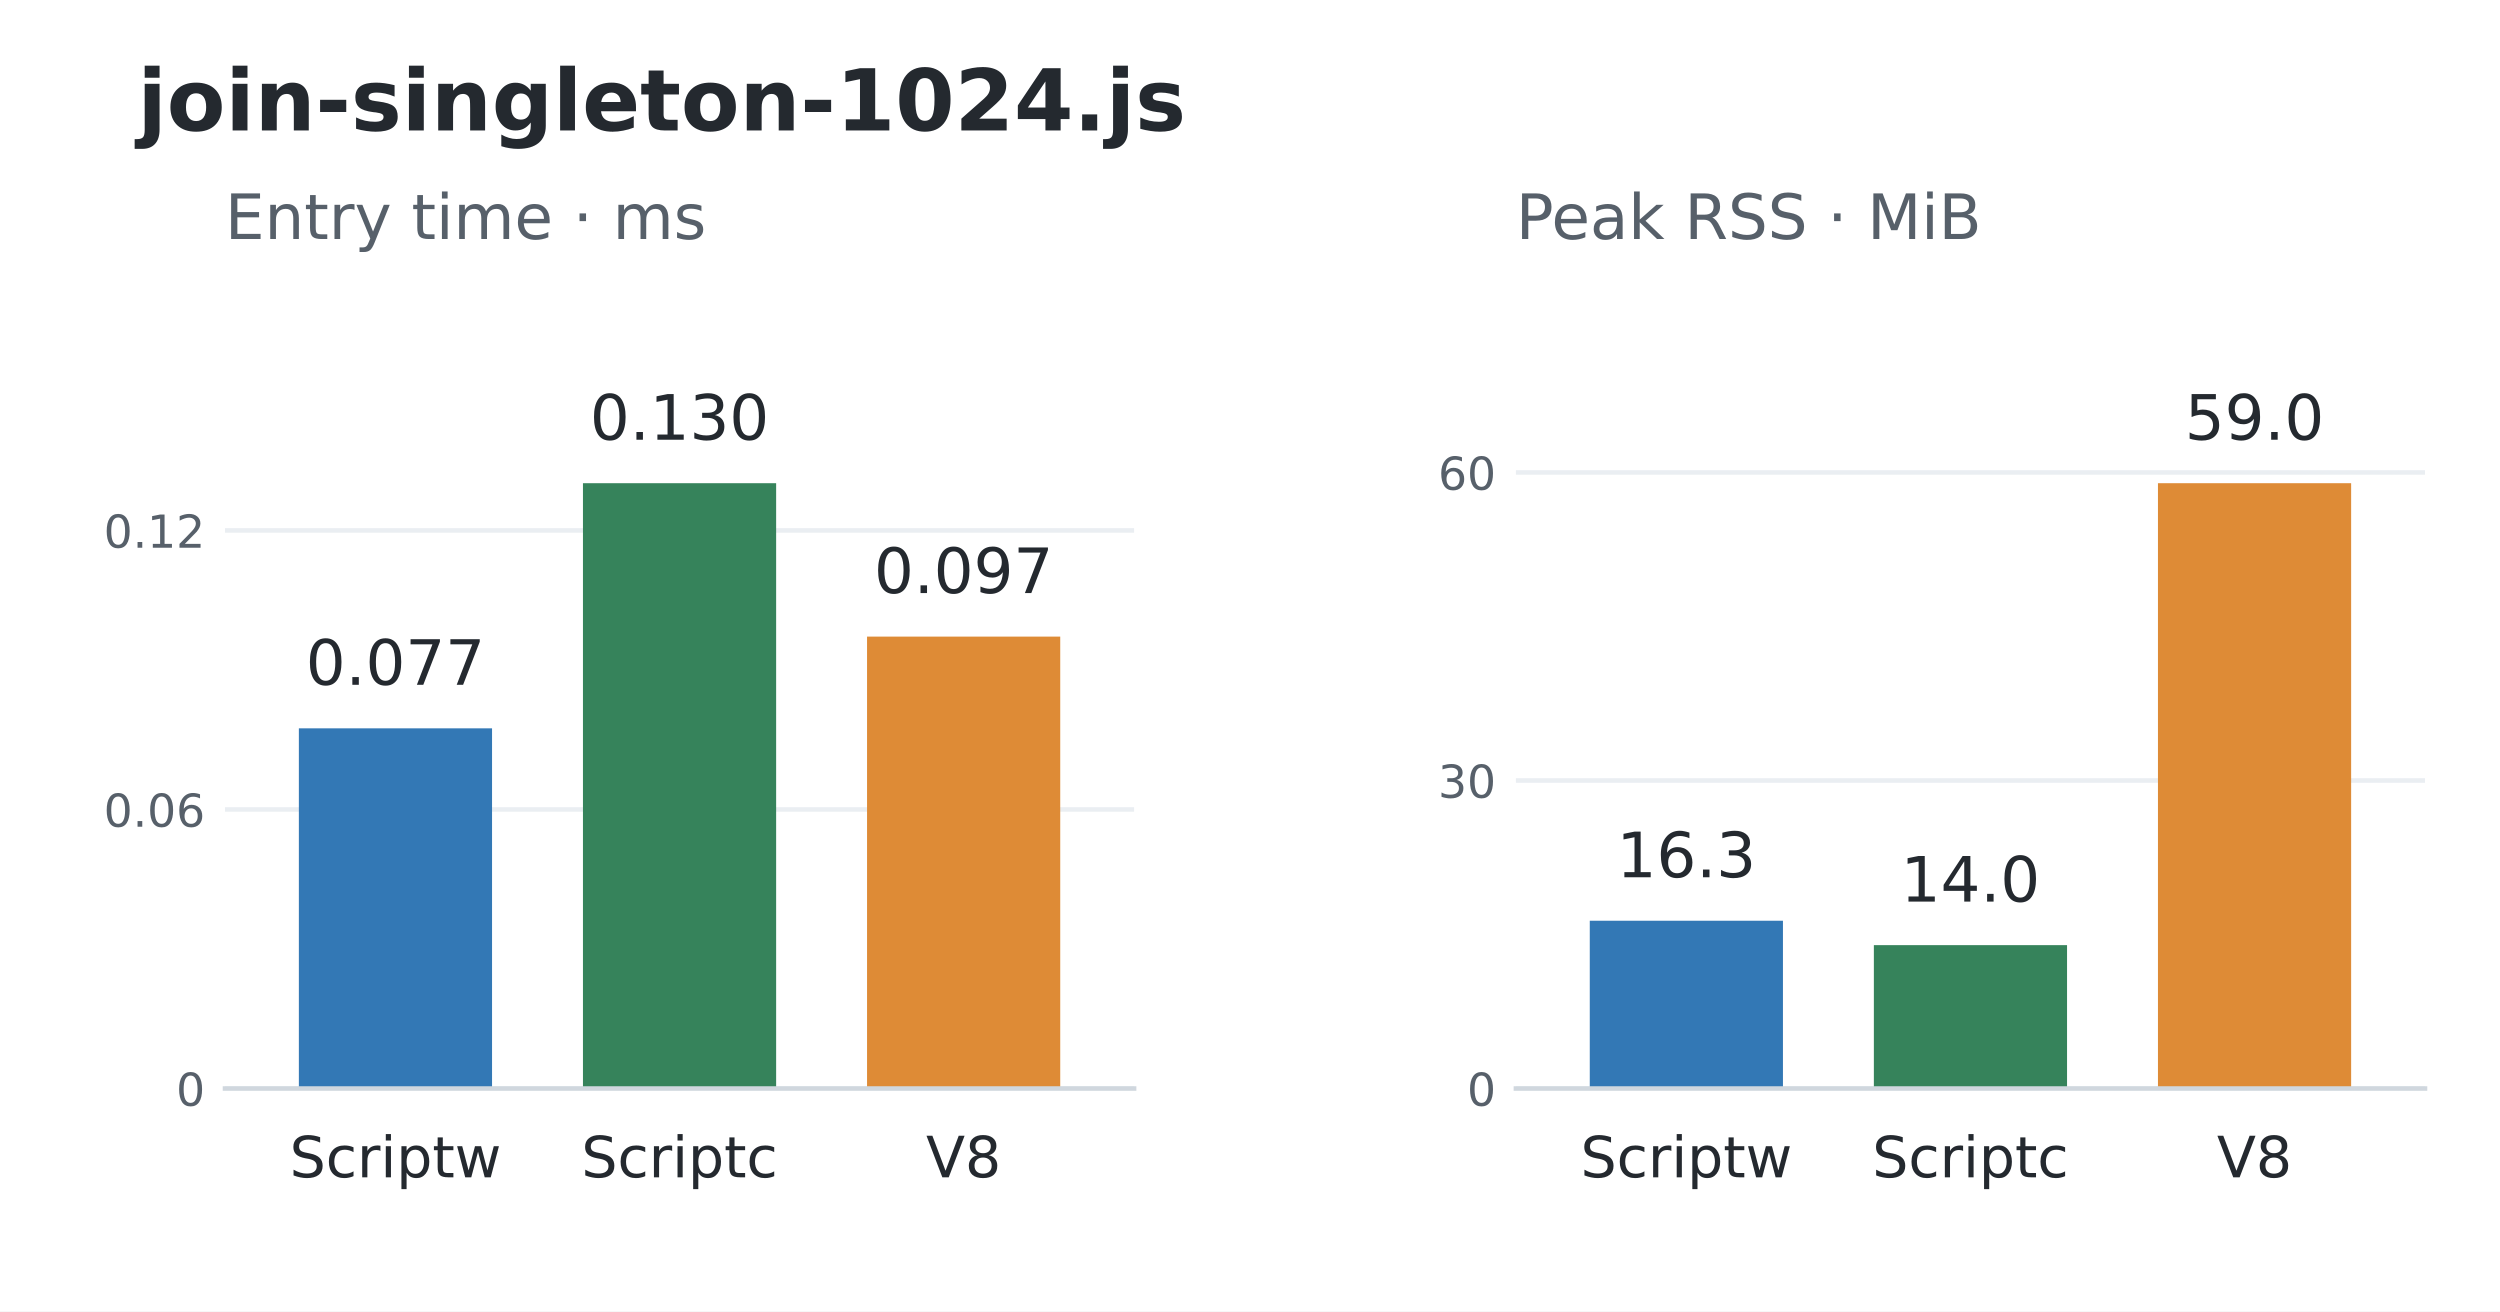
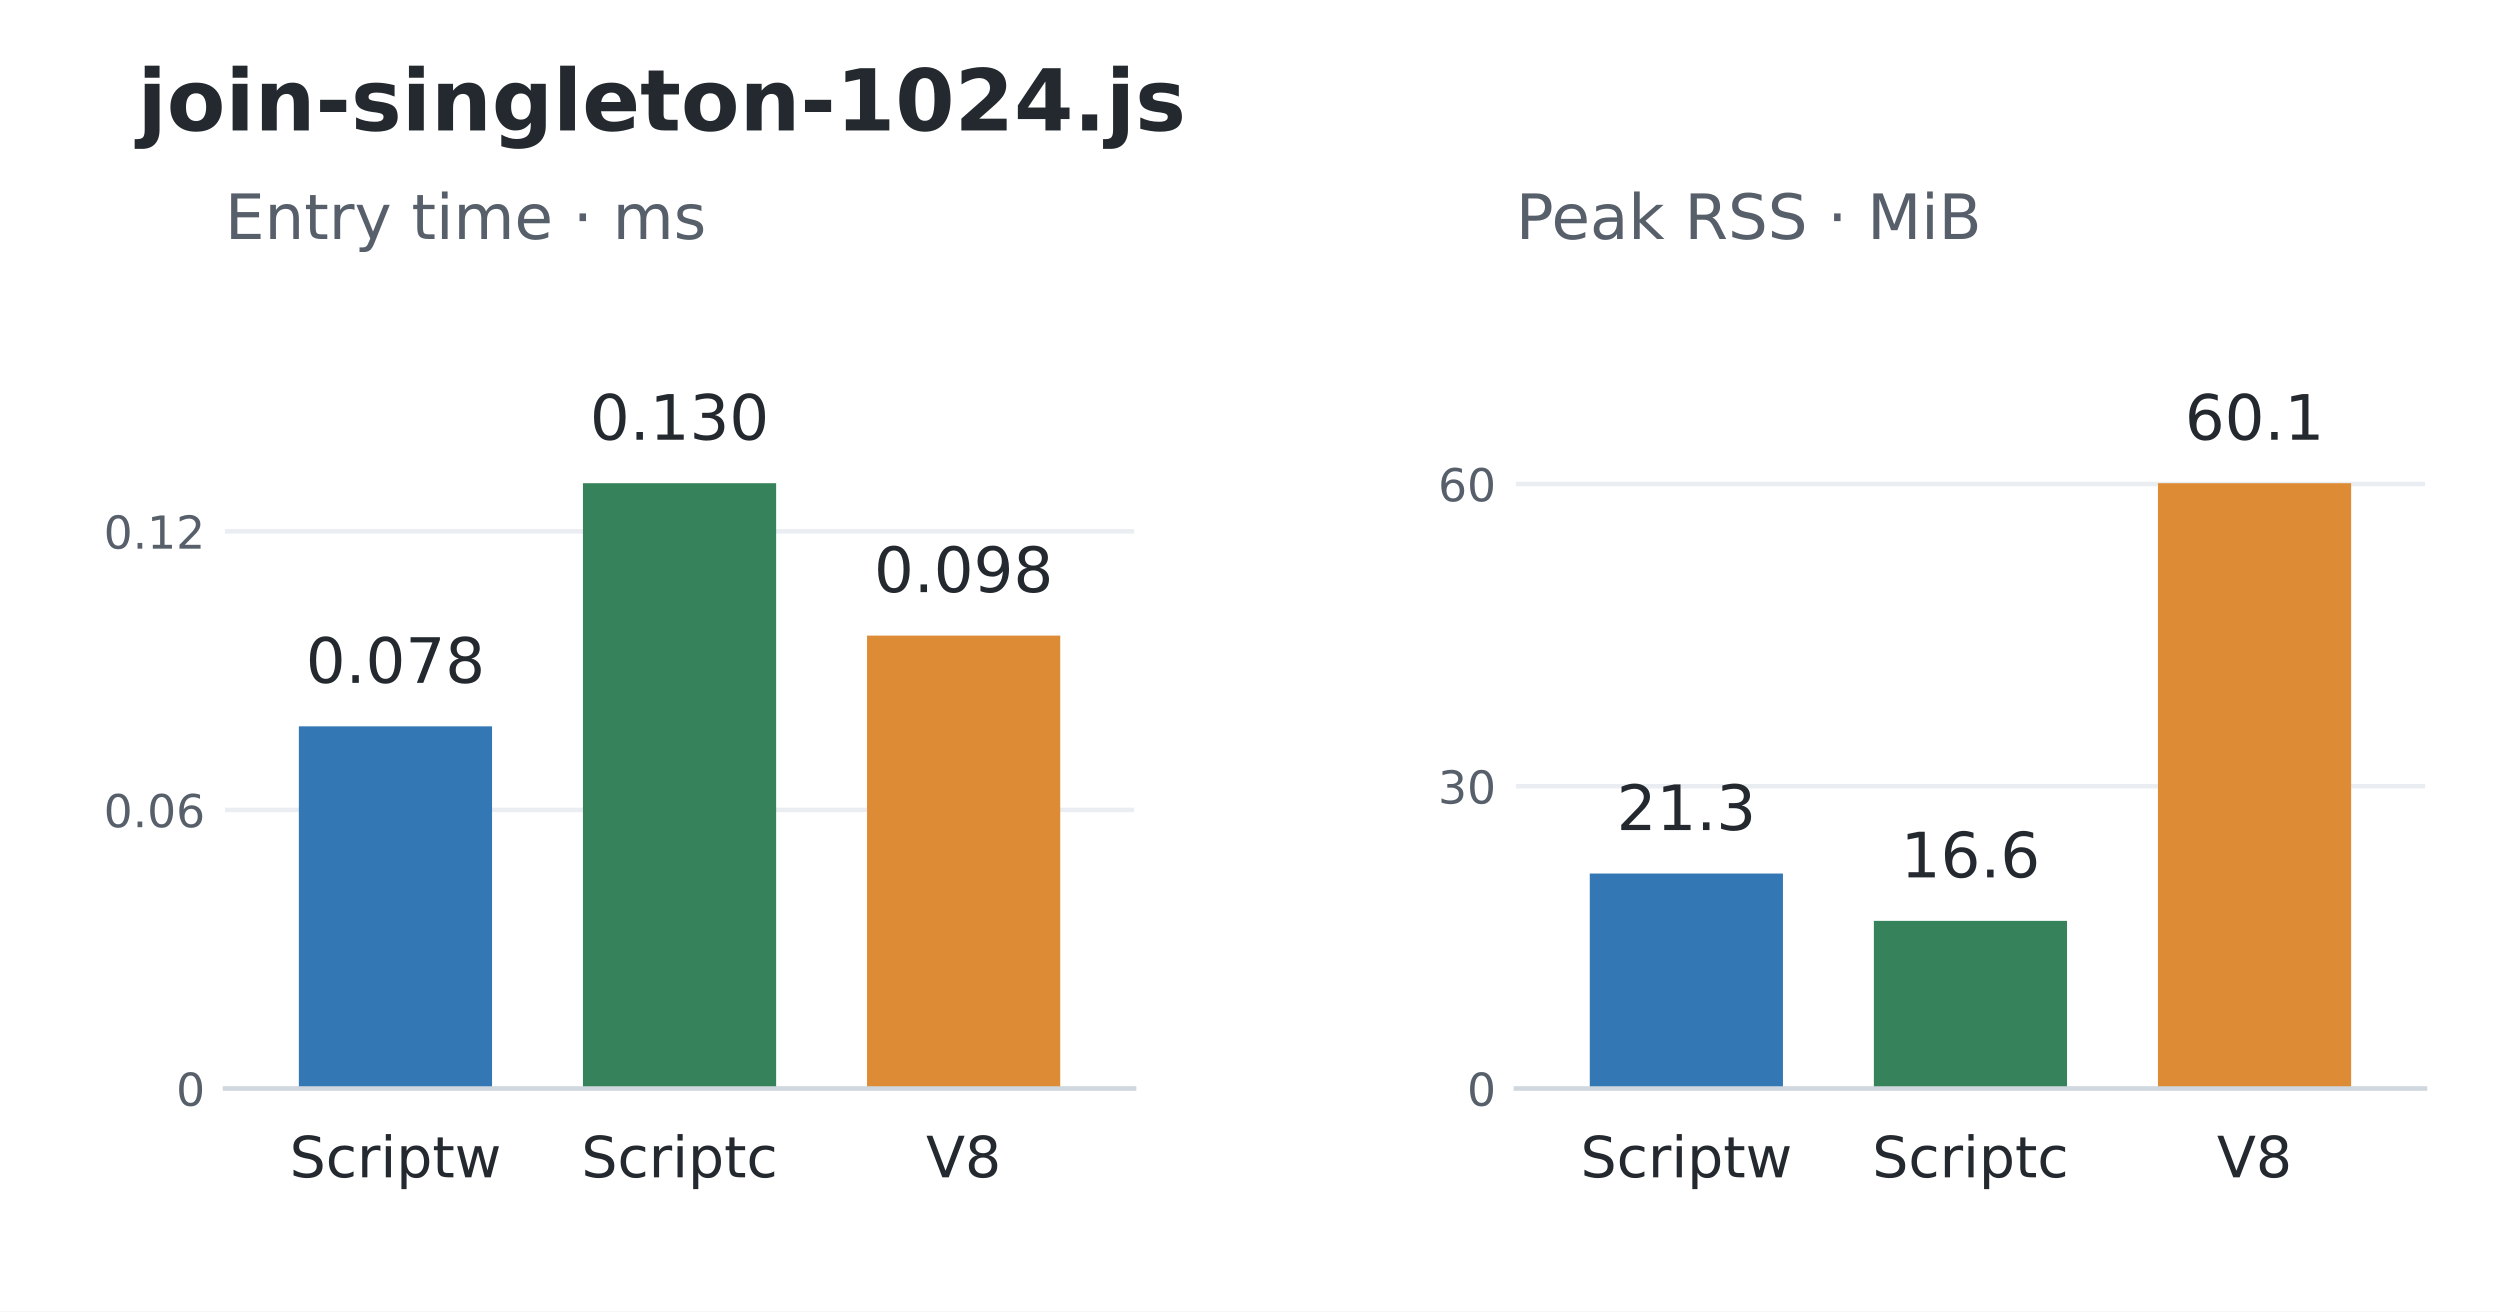
<svg xmlns="http://www.w3.org/2000/svg" width="439.2pt" height="230.4pt" viewBox="0 0 439.2 230.4" version="1.1">
  <defs>
    <style type="text/css">*{stroke-linejoin: round; stroke-linecap: butt}</style>
  </defs>
  <g id="figure_1">
    <g id="patch_1">
      <path d="M 0 230.4 L 439.2 230.4 L 439.2 0 L 0 0 z " style="fill: #ffffff" />
    </g>
    <g id="axes_1">
      <g id="patch_2">
        <path d="M 39.528 191.232 L 199.237 191.232 L 199.237 52.992 L 39.528 52.992 z " style="fill: #ffffff" />
      </g>
      <g id="matplotlib.axis_1">
        <g id="xtick_1">
          <g id="line2d_1" />
          <g id="text_1">
            <text style="font-size: 10px; font-family: 'DejaVu Sans'; text-anchor: middle; fill: #24292f" x="69.473" y="206.83" transform="rotate(-0 69.47346 206.8304)">Scriptw</text>
          </g>
        </g>
        <g id="xtick_2">
          <g id="line2d_2" />
          <g id="text_2">
            <text style="font-size: 10px; font-family: 'DejaVu Sans'; text-anchor: middle; fill: #24292f" x="119.383" y="206.83" transform="rotate(-0 119.3825 206.8304)">Scriptc</text>
          </g>
        </g>
        <g id="xtick_3">
          <g id="line2d_3" />
          <g id="text_3">
            <text style="font-size: 10px; font-family: 'DejaVu Sans'; text-anchor: middle; fill: #24292f" x="169.292" y="206.83" transform="rotate(-0 169.2916 206.8297)">V8</text>
          </g>
        </g>
      </g>
      <g id="matplotlib.axis_2">
        <g id="ytick_1">
          <g id="line2d_4">
            <path d="M 39.528 191.232 L 199.237 191.232 " clip-path="url(#p648741f3fb)" style="fill: none; stroke: #eaeef2; stroke-width: 0.8; stroke-linecap: square" />
          </g>
          <g id="line2d_5" />
          <g id="text_4">
            <text style="font-size: 8px; font-family: 'DejaVu Sans'; text-anchor: end; fill: #57606a" x="36.028" y="194.271" transform="rotate(-0 36.028 194.2711)">0</text>
          </g>
        </g>
        <g id="ytick_2">
          <g id="line2d_6">
-             <path d="M 39.528 142.209 L 199.237 142.209 " clip-path="url(#p648741f3fb)" style="fill: none; stroke: #eaeef2; stroke-width: 0.8; stroke-linecap: square" />
+             <path d="M 39.528 142.289 L 199.237 142.289 " clip-path="url(#p648741f3fb)" style="fill: none; stroke: #eaeef2; stroke-width: 0.8; stroke-linecap: square" />
          </g>
          <g id="line2d_7" />
          <g id="text_5">
-             <text style="font-size: 8px; font-family: 'DejaVu Sans'; text-anchor: end; fill: #57606a" x="36.028" y="145.248" transform="rotate(-0 36.028 145.2476)">0.06</text>
+             <text style="font-size: 8px; font-family: 'DejaVu Sans'; text-anchor: end; fill: #57606a" x="36.028" y="145.328" transform="rotate(-0 36.028 145.3284)">0.06</text>
          </g>
        </g>
        <g id="ytick_3">
          <g id="line2d_8">
-             <path d="M 39.528 93.185 L 199.237 93.185 " clip-path="url(#p648741f3fb)" style="fill: none; stroke: #eaeef2; stroke-width: 0.8; stroke-linecap: square" />
+             <path d="M 39.528 93.347 L 199.237 93.347 " clip-path="url(#p648741f3fb)" style="fill: none; stroke: #eaeef2; stroke-width: 0.8; stroke-linecap: square" />
          </g>
          <g id="line2d_9" />
          <g id="text_6">
-             <text style="font-size: 8px; font-family: 'DejaVu Sans'; text-anchor: end; fill: #57606a" x="36.028" y="96.224" transform="rotate(-0 36.028 96.2241)">0.12</text>
+             <text style="font-size: 8px; font-family: 'DejaVu Sans'; text-anchor: end; fill: #57606a" x="36.028" y="96.386" transform="rotate(-0 36.028 96.38581)">0.12</text>
          </g>
        </g>
      </g>
      <g id="patch_3">
-         <path d="M 52.504 191.232 L 86.443 191.232 L 86.443 127.949 L 52.504 127.949 z " clip-path="url(#p648741f3fb)" style="fill: #3378b5" />
+         <path d="M 52.504 191.232 L 86.443 191.232 L 86.443 127.604 L 52.504 127.604 z " clip-path="url(#p648741f3fb)" style="fill: #3378b5" />
      </g>
      <g id="patch_4">
        <path d="M 102.413 191.232 L 136.352 191.232 L 136.352 84.894 L 102.413 84.894 z " clip-path="url(#p648741f3fb)" style="fill: #36835b" />
      </g>
      <g id="patch_5">
-         <path d="M 152.323 191.232 L 186.261 191.232 L 186.261 111.834 L 152.323 111.834 z " clip-path="url(#p648741f3fb)" style="fill: #de8b36" />
+         <path d="M 152.323 191.232 L 186.261 191.232 L 186.261 111.668 L 152.323 111.668 z " clip-path="url(#p648741f3fb)" style="fill: #de8b36" />
      </g>
      <g id="patch_6">
        <path d="M 39.528 191.232 L 199.237 191.232 " style="fill: none; stroke: #d0d7de; stroke-width: 0.8; stroke-linejoin: miter; stroke-linecap: square" />
      </g>
      <g id="text_7">
-         <text style="font-size: 11px; font-family: 'DejaVu Sans'; text-anchor: middle; fill: #24292f" x="69.473" y="120.306" transform="rotate(-0 69.47346 120.3062)">0.077</text>
+         <text style="font-size: 11px; font-family: 'DejaVu Sans'; text-anchor: middle; fill: #24292f" x="69.473" y="119.962" transform="rotate(-0 69.47346 119.9616)">0.078</text>
      </g>
      <g id="text_8">
        <text style="font-size: 11px; font-family: 'DejaVu Sans'; text-anchor: middle; fill: #24292f" x="119.383" y="77.251" transform="rotate(-0 119.3825 77.25096)">0.130</text>
      </g>
      <g id="text_9">
-         <text style="font-size: 11px; font-family: 'DejaVu Sans'; text-anchor: middle; fill: #24292f" x="169.292" y="104.191" transform="rotate(-0 169.2916 104.1914)">0.097</text>
+         <text style="font-size: 11px; font-family: 'DejaVu Sans'; text-anchor: middle; fill: #24292f" x="169.292" y="104.025" transform="rotate(-0 169.2916 104.025)">0.098</text>
      </g>
      <g id="text_10">
        <text style="font-size: 11px; font-family: 'DejaVu Sans'; text-anchor: start; fill: #57606a" x="39.528" y="41.992" transform="rotate(-0 39.528 41.992)">Entry time · ms</text>
      </g>
    </g>
    <g id="axes_2">
      <g id="patch_7">
        <path d="M 266.315 191.232 L 426.024 191.232 L 426.024 52.992 L 266.315 52.992 z " style="fill: #ffffff" />
      </g>
      <g id="matplotlib.axis_3">
        <g id="xtick_4">
          <g id="line2d_10" />
          <g id="text_11">
            <text style="font-size: 10px; font-family: 'DejaVu Sans'; text-anchor: middle; fill: #24292f" x="296.26" y="206.83" transform="rotate(-0 296.2604 206.8304)">Scriptw</text>
          </g>
        </g>
        <g id="xtick_5">
          <g id="line2d_11" />
          <g id="text_12">
            <text style="font-size: 10px; font-family: 'DejaVu Sans'; text-anchor: middle; fill: #24292f" x="346.169" y="206.83" transform="rotate(-0 346.1695 206.8304)">Scriptc</text>
          </g>
        </g>
        <g id="xtick_6">
          <g id="line2d_12" />
          <g id="text_13">
            <text style="font-size: 10px; font-family: 'DejaVu Sans'; text-anchor: middle; fill: #24292f" x="396.079" y="206.83" transform="rotate(-0 396.0785 206.8297)">V8</text>
          </g>
        </g>
      </g>
      <g id="matplotlib.axis_4">
        <g id="ytick_4">
          <g id="line2d_13">
            <path d="M 266.315 191.232 L 426.024 191.232 " clip-path="url(#pf3a1462166)" style="fill: none; stroke: #eaeef2; stroke-width: 0.8; stroke-linecap: square" />
          </g>
          <g id="line2d_14" />
          <g id="text_14">
            <text style="font-size: 8px; font-family: 'DejaVu Sans'; text-anchor: end; fill: #57606a" x="262.815" y="194.271" transform="rotate(-0 262.8149 194.2711)">0</text>
          </g>
        </g>
        <g id="ytick_5">
          <g id="line2d_15">
-             <path d="M 266.315 137.119 L 426.024 137.119 " clip-path="url(#pf3a1462166)" style="fill: none; stroke: #eaeef2; stroke-width: 0.8; stroke-linecap: square" />
+             <path d="M 266.315 138.132 L 426.024 138.132 " clip-path="url(#pf3a1462166)" style="fill: none; stroke: #eaeef2; stroke-width: 0.8; stroke-linecap: square" />
          </g>
          <g id="line2d_16" />
          <g id="text_15">
-             <text style="font-size: 8px; font-family: 'DejaVu Sans'; text-anchor: end; fill: #57606a" x="262.815" y="140.158" transform="rotate(-0 262.8149 140.1577)">30</text>
+             <text style="font-size: 8px; font-family: 'DejaVu Sans'; text-anchor: end; fill: #57606a" x="262.815" y="141.171" transform="rotate(-0 262.8149 141.171)">30</text>
          </g>
        </g>
        <g id="ytick_6">
          <g id="line2d_17">
-             <path d="M 266.315 83.005 L 426.024 83.005 " clip-path="url(#pf3a1462166)" style="fill: none; stroke: #eaeef2; stroke-width: 0.8; stroke-linecap: square" />
+             <path d="M 266.315 85.032 L 426.024 85.032 " clip-path="url(#pf3a1462166)" style="fill: none; stroke: #eaeef2; stroke-width: 0.8; stroke-linecap: square" />
          </g>
          <g id="line2d_18" />
          <g id="text_16">
-             <text style="font-size: 8px; font-family: 'DejaVu Sans'; text-anchor: end; fill: #57606a" x="262.815" y="86.044" transform="rotate(-0 262.8149 86.04427)">60</text>
+             <text style="font-size: 8px; font-family: 'DejaVu Sans'; text-anchor: end; fill: #57606a" x="262.815" y="88.071" transform="rotate(-0 262.8149 88.07088)">60</text>
          </g>
        </g>
      </g>
      <g id="patch_8">
-         <path d="M 279.291 191.232 L 313.229 191.232 L 313.229 161.759 L 279.291 161.759 z " clip-path="url(#pf3a1462166)" style="fill: #3378b5" />
+         <path d="M 279.291 191.232 L 313.229 191.232 L 313.229 153.467 L 279.291 153.467 z " clip-path="url(#pf3a1462166)" style="fill: #3378b5" />
      </g>
      <g id="patch_9">
-         <path d="M 329.2 191.232 L 363.139 191.232 L 363.139 166.039 L 329.2 166.039 z " clip-path="url(#pf3a1462166)" style="fill: #36835b" />
+         <path d="M 329.2 191.232 L 363.139 191.232 L 363.139 161.778 L 329.2 161.778 z " clip-path="url(#pf3a1462166)" style="fill: #36835b" />
      </g>
      <g id="patch_10">
        <path d="M 379.109 191.232 L 413.048 191.232 L 413.048 84.894 L 379.109 84.894 z " clip-path="url(#pf3a1462166)" style="fill: #de8b36" />
      </g>
      <g id="patch_11">
        <path d="M 266.315 191.232 L 426.024 191.232 " style="fill: none; stroke: #d0d7de; stroke-width: 0.8; stroke-linejoin: miter; stroke-linecap: square" />
      </g>
      <g id="text_17">
-         <text style="font-size: 11px; font-family: 'DejaVu Sans'; text-anchor: middle; fill: #24292f" x="296.26" y="154.116" transform="rotate(-0 296.2604 154.1159)">16.3</text>
+         <text style="font-size: 11px; font-family: 'DejaVu Sans'; text-anchor: middle; fill: #24292f" x="296.26" y="145.825" transform="rotate(-0 296.2604 145.8247)">21.3</text>
      </g>
      <g id="text_18">
-         <text style="font-size: 11px; font-family: 'DejaVu Sans'; text-anchor: middle; fill: #24292f" x="346.169" y="158.396" transform="rotate(-0 346.1695 158.3964)">14.0</text>
+         <text style="font-size: 11px; font-family: 'DejaVu Sans'; text-anchor: middle; fill: #24292f" x="346.169" y="154.135" transform="rotate(-0 346.1695 154.1355)">16.6</text>
      </g>
      <g id="text_19">
-         <text style="font-size: 11px; font-family: 'DejaVu Sans'; text-anchor: middle; fill: #24292f" x="396.079" y="77.251" transform="rotate(-0 396.0785 77.25096)">59.0</text>
+         <text style="font-size: 11px; font-family: 'DejaVu Sans'; text-anchor: middle; fill: #24292f" x="396.079" y="77.251" transform="rotate(-0 396.0785 77.25096)">60.1</text>
      </g>
      <g id="text_20">
        <text style="font-size: 11px; font-family: 'DejaVu Sans'; text-anchor: start; fill: #57606a" x="266.315" y="41.992" transform="rotate(-0 266.3149 41.992)">Peak RSS · MiB</text>
      </g>
    </g>
    <g id="text_21">
      <text style="font-weight: 700; font-size: 15px; font-family: 'DejaVu Sans'; text-anchor: start; fill: #24292f" x="24.156" y="22.918" transform="rotate(-0 24.156 22.91766)">join-singleton-1024.js</text>
    </g>
  </g>
  <defs>
    <clipPath id="p648741f3fb">
      <rect x="39.528" y="52.992" width="159.709" height="138.24" />
    </clipPath>
    <clipPath id="pf3a1462166">
      <rect x="266.315" y="52.992" width="159.709" height="138.24" />
    </clipPath>
  </defs>
</svg>
